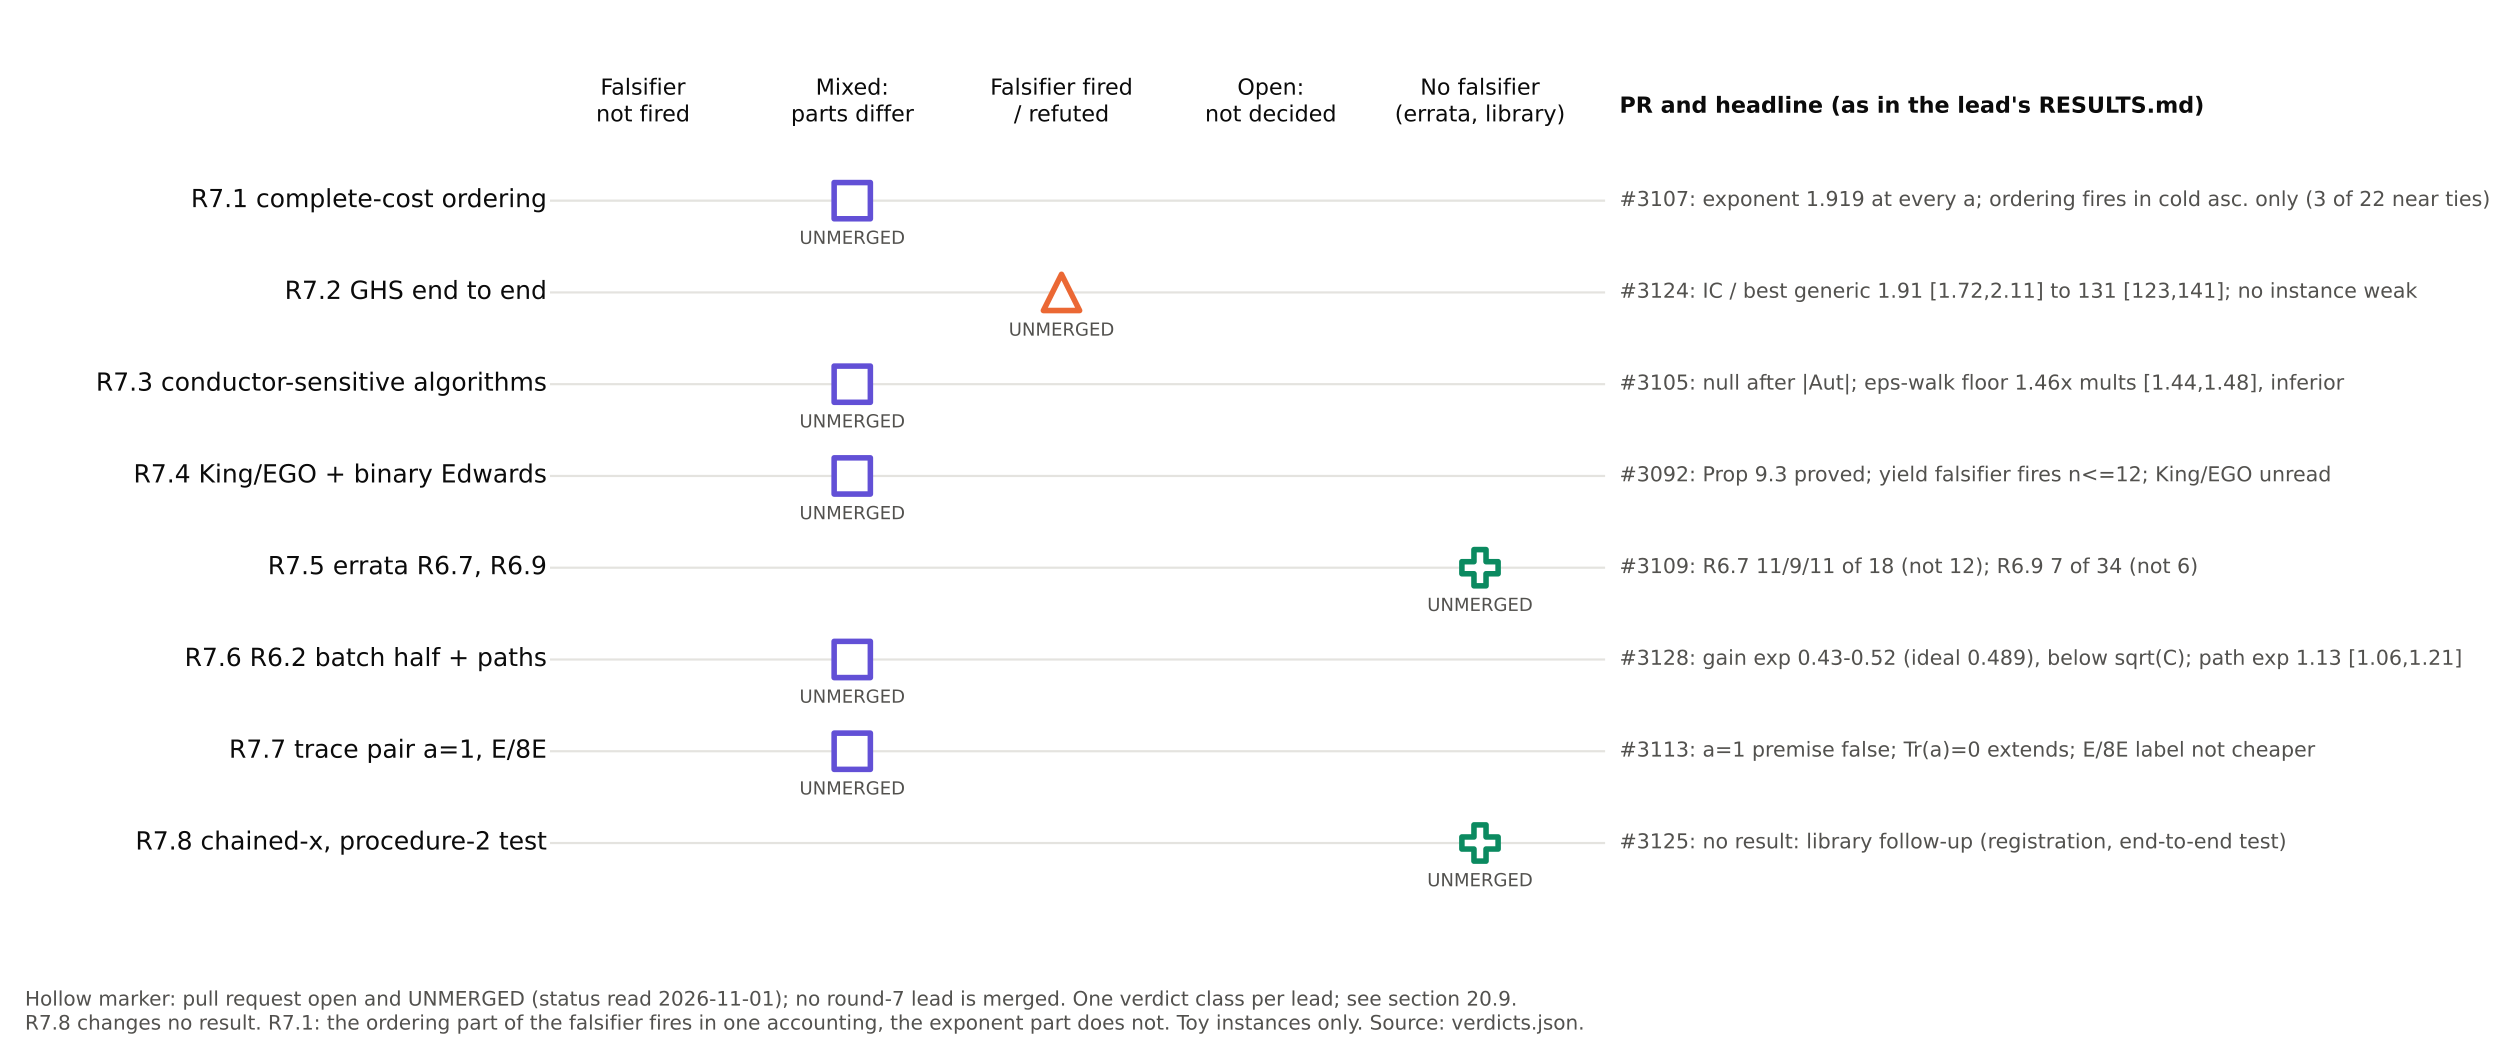
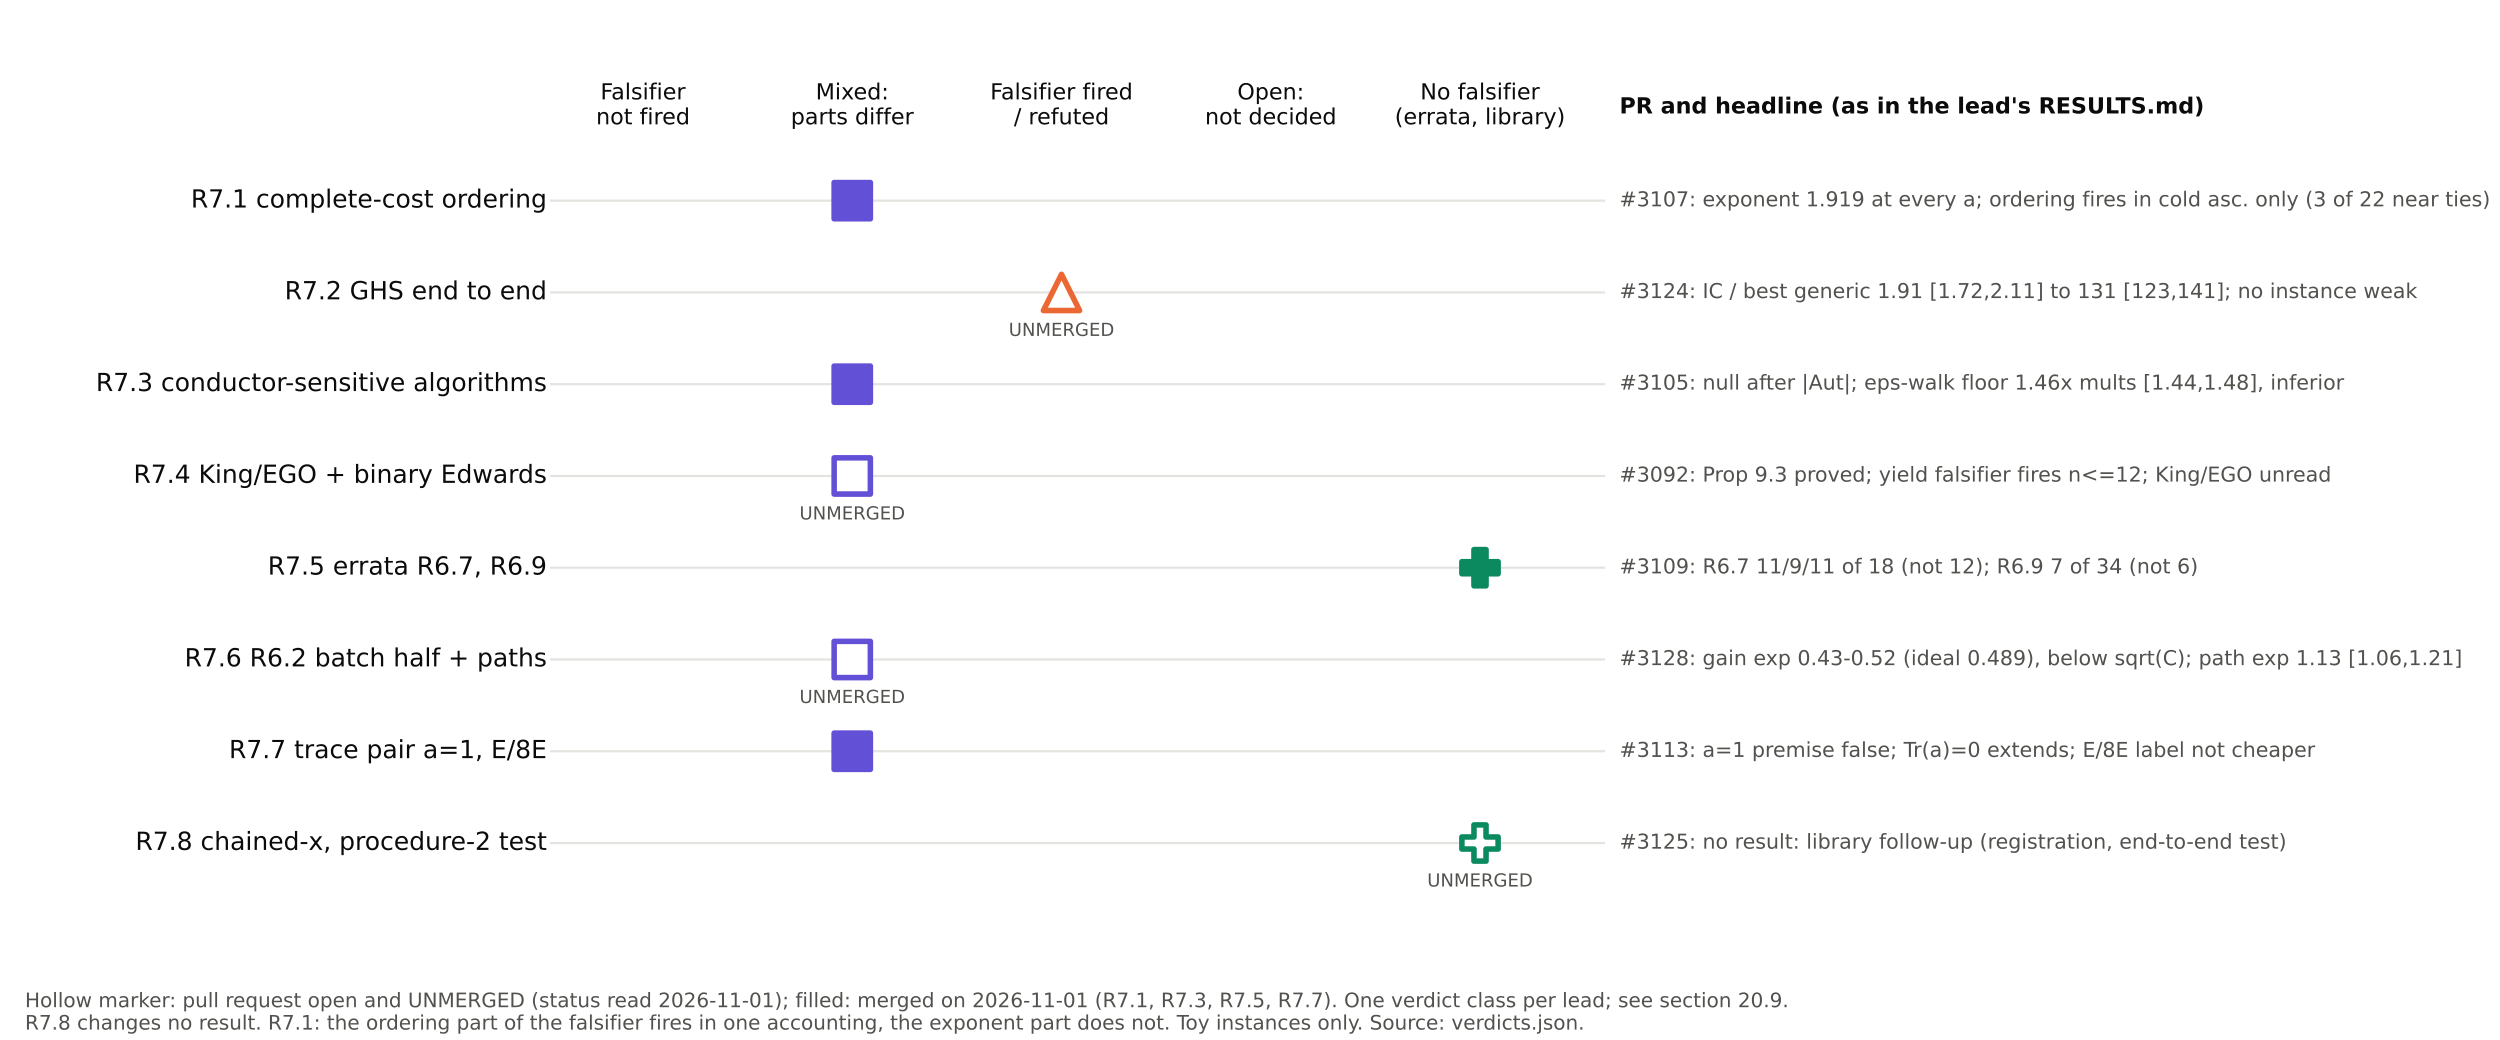
<svg xmlns="http://www.w3.org/2000/svg" xmlns:xlink="http://www.w3.org/1999/xlink" width="900pt" height="374.4pt" viewBox="0 0 900 374.4" version="1.1">
  <defs>
    <style type="text/css">*{stroke-linejoin: round; stroke-linecap: butt}</style>
  </defs>
  <g id="figure_1">
    <g id="patch_1">
      <path d="M 0 374.4  L 900 374.4  L 900 0  L 0 0  z " style="fill: #ffffff" />
    </g>
    <g id="axes_1">
      <g id="patch_2">
        <path d="M 198 333.216  L 895.5 333.216  L 895.5 52.416  L 198 52.416  z " style="fill: #ffffff" />
      </g>
      <g id="line2d_1">
-         <path d="M 198 72.237  L 577.44 72.237  " clip-path="url(#p57167061d7)" style="fill: none; stroke: #e4e3df; stroke-width: 0.8; stroke-linecap: square" />
+         <path d="M 198 72.237  L 577.44 72.237  " clip-path="url(#p1397fd60ad)" style="fill: none; stroke: #e4e3df; stroke-width: 0.8; stroke-linecap: square" />
      </g>
      <g id="line2d_2">
-         <path d="M 198 105.272  L 577.44 105.272  " clip-path="url(#p57167061d7)" style="fill: none; stroke: #e4e3df; stroke-width: 0.8; stroke-linecap: square" />
+         <path d="M 198 105.272  L 577.44 105.272  " clip-path="url(#p1397fd60ad)" style="fill: none; stroke: #e4e3df; stroke-width: 0.8; stroke-linecap: square" />
      </g>
      <g id="line2d_3">
-         <path d="M 198 138.308  L 577.44 138.308  " clip-path="url(#p57167061d7)" style="fill: none; stroke: #e4e3df; stroke-width: 0.8; stroke-linecap: square" />
+         <path d="M 198 138.308  L 577.44 138.308  " clip-path="url(#p1397fd60ad)" style="fill: none; stroke: #e4e3df; stroke-width: 0.8; stroke-linecap: square" />
      </g>
      <g id="line2d_4">
-         <path d="M 198 171.343  L 577.44 171.343  " clip-path="url(#p57167061d7)" style="fill: none; stroke: #e4e3df; stroke-width: 0.8; stroke-linecap: square" />
+         <path d="M 198 171.343  L 577.44 171.343  " clip-path="url(#p1397fd60ad)" style="fill: none; stroke: #e4e3df; stroke-width: 0.8; stroke-linecap: square" />
      </g>
      <g id="line2d_5">
-         <path d="M 198 204.378  L 577.44 204.378  " clip-path="url(#p57167061d7)" style="fill: none; stroke: #e4e3df; stroke-width: 0.8; stroke-linecap: square" />
+         <path d="M 198 204.378  L 577.44 204.378  " clip-path="url(#p1397fd60ad)" style="fill: none; stroke: #e4e3df; stroke-width: 0.8; stroke-linecap: square" />
      </g>
      <g id="line2d_6">
-         <path d="M 198 237.414  L 577.44 237.414  " clip-path="url(#p57167061d7)" style="fill: none; stroke: #e4e3df; stroke-width: 0.8; stroke-linecap: square" />
+         <path d="M 198 237.414  L 577.44 237.414  " clip-path="url(#p1397fd60ad)" style="fill: none; stroke: #e4e3df; stroke-width: 0.8; stroke-linecap: square" />
      </g>
      <g id="line2d_7">
-         <path d="M 198 270.449  L 577.44 270.449  " clip-path="url(#p57167061d7)" style="fill: none; stroke: #e4e3df; stroke-width: 0.8; stroke-linecap: square" />
+         <path d="M 198 270.449  L 577.44 270.449  " clip-path="url(#p1397fd60ad)" style="fill: none; stroke: #e4e3df; stroke-width: 0.8; stroke-linecap: square" />
      </g>
      <g id="line2d_8">
-         <path d="M 198 303.484  L 577.44 303.484  " clip-path="url(#p57167061d7)" style="fill: none; stroke: #e4e3df; stroke-width: 0.8; stroke-linecap: square" />
+         <path d="M 198 303.484  L 577.44 303.484  " clip-path="url(#p1397fd60ad)" style="fill: none; stroke: #e4e3df; stroke-width: 0.8; stroke-linecap: square" />
      </g>
      <g id="matplotlib.axis_1">
        <g id="xtick_1">
          <g id="line2d_9" />
          <g id="text_1">
-             <text style="font-size: 8px; font-family: 'DejaVu Sans'; fill: #0b0b0b" transform="translate(216.1637 34.09116)">Falsifier</text>
-             <text style="font-size: 8px; font-family: 'DejaVu Sans'; fill: #0b0b0b" transform="translate(214.5819 43.69334)">not fired</text>
+             <text style="fill: #0b0b0b; font: 8px 'DejaVu Sans'" transform="translate(216.1619 35.794)">Falsifier</text>
+             <text style="fill: #0b0b0b; font: 8px 'DejaVu Sans'" transform="translate(214.5838 44.75225)">not fired</text>
          </g>
        </g>
        <g id="xtick_2">
          <g id="line2d_10" />
          <g id="text_2">
-             <text style="font-size: 8px; font-family: 'DejaVu Sans'; fill: #0b0b0b" transform="translate(293.655 34.09116)">Mixed:</text>
-             <text style="font-size: 8px; font-family: 'DejaVu Sans'; fill: #0b0b0b" transform="translate(284.74 43.69334)">parts differ</text>
+             <text style="fill: #0b0b0b; font: 8px 'DejaVu Sans'" transform="translate(293.6569 35.794)">Mixed:</text>
+             <text style="fill: #0b0b0b; font: 8px 'DejaVu Sans'" transform="translate(284.6794 44.75225)">parts differ</text>
          </g>
        </g>
        <g id="xtick_3">
          <g id="line2d_11" />
          <g id="text_3">
-             <text style="font-size: 8px; font-family: 'DejaVu Sans'; fill: #0b0b0b" transform="translate(356.4762 34.09116)">Falsifier fired</text>
-             <text style="font-size: 8px; font-family: 'DejaVu Sans'; fill: #0b0b0b" transform="translate(364.9919 43.69334)">/ refuted</text>
+             <text style="fill: #0b0b0b; font: 8px 'DejaVu Sans'" transform="translate(356.4762 35.794)">Falsifier fired</text>
+             <text style="fill: #0b0b0b; font: 8px 'DejaVu Sans'" transform="translate(364.9937 44.75225)">/ refuted</text>
          </g>
        </g>
        <g id="xtick_4">
          <g id="line2d_12" />
          <g id="text_4">
-             <text style="font-size: 8px; font-family: 'DejaVu Sans'; fill: #0b0b0b" transform="translate(445.4381 34.09116)">Open:</text>
-             <text style="font-size: 8px; font-family: 'DejaVu Sans'; fill: #0b0b0b" transform="translate(433.7969 43.69334)">not decided</text>
+             <text style="fill: #0b0b0b; font: 8px 'DejaVu Sans'" transform="translate(445.4381 35.794)">Open:</text>
+             <text style="fill: #0b0b0b; font: 8px 'DejaVu Sans'" transform="translate(433.7969 44.75225)">not decided</text>
          </g>
        </g>
        <g id="xtick_5">
          <g id="line2d_13" />
          <g id="text_5">
-             <text style="font-size: 8px; font-family: 'DejaVu Sans'; fill: #0b0b0b" transform="translate(511.2981 34.09116)">No falsifier</text>
-             <text style="font-size: 8px; font-family: 'DejaVu Sans'; fill: #0b0b0b" transform="translate(502.1162 43.69334)">(errata, library)</text>
+             <text style="fill: #0b0b0b; font: 8px 'DejaVu Sans'" transform="translate(511.2981 35.794)">No falsifier</text>
+             <text style="fill: #0b0b0b; font: 8px 'DejaVu Sans'" transform="translate(502.1162 44.75225)">(errata, library)</text>
          </g>
        </g>
      </g>
      <g id="matplotlib.axis_2" />
      <g id="PathCollection_1">
        <defs>
-           <path id="ma7b7e33057" d="M -6.519 6.519  L 6.519 6.519  L 6.519 -6.519  L -6.519 -6.519  z " style="stroke: #6250d6; stroke-width: 2" />
-         </defs>
-         <g clip-path="url(#p57167061d7)">
-           <use xlink:href="#ma7b7e33057" x="306.81" y="72.237" style="fill: #ffffff; stroke: #6250d6; stroke-width: 2" />
+           <path id="m70e79da5e2" d="M -6.519 6.519  L 6.519 6.519  L 6.519 -6.519  L -6.519 -6.519  z " style="stroke: #6250d6; stroke-width: 2" />
+         </defs>
+         <g clip-path="url(#p1397fd60ad)">
+           <use xlink:href="#m70e79da5e2" x="306.81" y="72.237" style="fill: #6250d6; stroke: #6250d6; stroke-width: 2" />
        </g>
      </g>
      <g id="text_6">
-         <text style="font-size: 6.5px; font-family: 'DejaVu Sans'; text-anchor: middle; fill: #52514e" x="306.81" y="87.8" transform="rotate(-0 306.81 87.80048)">UNMERGED</text>
+         <text style="fill: #0b0b0b; font: 9px 'DejaVu Sans'; text-anchor: end" x="196.884" y="74.721" transform="rotate(-0 196.884 74.72061)">R7.1  complete-cost ordering</text>
      </g>
      <g id="text_7">
-         <text style="font-size: 9px; font-family: 'DejaVu Sans'; text-anchor: end; fill: #0b0b0b" x="196.884" y="74.575" transform="rotate(-0 196.884 74.57542)">R7.1  complete-cost ordering</text>
+         <text style="fill: #52514e; font: 7.4px 'DejaVu Sans'; text-anchor: start" x="583.02" y="74.279" transform="rotate(-0 583.02 74.27911)">#3107: exponent 1.919 at every a; ordering fires in cold asc. only (3 of 22 near ties)</text>
+       </g>
+       <g id="PathCollection_2">
+         <defs>
+           <path id="m5000a175ca" d="M 0 -6.519  L -6.519 6.519  L 6.519 6.519  z " style="stroke: #eb6834; stroke-width: 2" />
+         </defs>
+         <g clip-path="url(#p1397fd60ad)">
+           <use xlink:href="#m5000a175ca" x="382.14" y="105.272" style="fill: #ffffff; stroke: #eb6834; stroke-width: 2" />
+         </g>
      </g>
      <g id="text_8">
-         <text style="font-size: 7.4px; font-family: 'DejaVu Sans'; text-anchor: start; fill: #52514e" x="583.02" y="74.16" transform="rotate(-0 583.02 74.15973)">#3107: exponent 1.919 at every a; ordering fires in cold asc. only (3 of 22 near ties)</text>
-       </g>
-       <g id="PathCollection_2">
-         <defs>
-           <path id="mb38ceb7445" d="M 0 -6.519  L -6.519 6.519  L 6.519 6.519  z " style="stroke: #eb6834; stroke-width: 2" />
-         </defs>
-         <g clip-path="url(#p57167061d7)">
-           <use xlink:href="#mb38ceb7445" x="382.14" y="105.272" style="fill: #ffffff; stroke: #eb6834; stroke-width: 2" />
-         </g>
+         <text style="fill: #52514e; font: 6.5px 'DejaVu Sans'; text-anchor: middle" x="382.14" y="120.941" transform="rotate(-0 382.14 120.9409)">UNMERGED</text>
      </g>
      <g id="text_9">
-         <text style="font-size: 6.5px; font-family: 'DejaVu Sans'; text-anchor: middle; fill: #52514e" x="382.14" y="120.836" transform="rotate(-0 382.14 120.8358)">UNMERGED</text>
+         <text style="fill: #0b0b0b; font: 9px 'DejaVu Sans'; text-anchor: end" x="196.884" y="107.756" transform="rotate(-0 196.884 107.7559)">R7.2  GHS end to end</text>
      </g>
      <g id="text_10">
-         <text style="font-size: 9px; font-family: 'DejaVu Sans'; text-anchor: end; fill: #0b0b0b" x="196.884" y="107.611" transform="rotate(-0 196.884 107.6107)">R7.2  GHS end to end</text>
+         <text style="fill: #52514e; font: 7.4px 'DejaVu Sans'; text-anchor: start" x="583.02" y="107.314" transform="rotate(-0 583.02 107.3144)">#3124: IC / best generic 1.91 [1.72,2.11] to 131 [123,141]; no instance weak</text>
+       </g>
+       <g id="PathCollection_3">
+         <g clip-path="url(#p1397fd60ad)">
+           <use xlink:href="#m70e79da5e2" x="306.81" y="138.308" style="fill: #6250d6; stroke: #6250d6; stroke-width: 2" />
+         </g>
      </g>
      <g id="text_11">
-         <text style="font-size: 7.4px; font-family: 'DejaVu Sans'; text-anchor: start; fill: #52514e" x="583.02" y="107.195" transform="rotate(-0 583.02 107.195)">#3124: IC / best generic 1.91 [1.72,2.11] to 131 [123,141]; no instance weak</text>
-       </g>
-       <g id="PathCollection_3">
-         <g clip-path="url(#p57167061d7)">
-           <use xlink:href="#ma7b7e33057" x="306.81" y="138.308" style="fill: #ffffff; stroke: #6250d6; stroke-width: 2" />
-         </g>
+         <text style="fill: #0b0b0b; font: 9px 'DejaVu Sans'; text-anchor: end" x="196.884" y="140.791" transform="rotate(-0 196.884 140.7912)">R7.3  conductor-sensitive algorithms</text>
      </g>
      <g id="text_12">
-         <text style="font-size: 6.5px; font-family: 'DejaVu Sans'; text-anchor: middle; fill: #52514e" x="306.81" y="153.871" transform="rotate(-0 306.81 153.8711)">UNMERGED</text>
+         <text style="fill: #52514e; font: 7.4px 'DejaVu Sans'; text-anchor: start" x="583.02" y="140.263" transform="rotate(-0 583.02 140.263)">#3105: null after |Aut|; eps-walk floor 1.46x mults [1.44,1.48], inferior</text>
+       </g>
+       <g id="PathCollection_4">
+         <defs>
+           <path id="m0e17ccc01a" d="M -6.519 6.519  L 6.519 6.519  L 6.519 -6.519  L -6.519 -6.519  z " style="stroke: #6250d6; stroke-width: 2" />
+         </defs>
+         <g clip-path="url(#p1397fd60ad)">
+           <use xlink:href="#m0e17ccc01a" x="306.81" y="171.343" style="fill: #ffffff; stroke: #6250d6; stroke-width: 2" />
+         </g>
      </g>
      <g id="text_13">
-         <text style="font-size: 9px; font-family: 'DejaVu Sans'; text-anchor: end; fill: #0b0b0b" x="196.884" y="140.646" transform="rotate(-0 196.884 140.646)">R7.3  conductor-sensitive algorithms</text>
+         <text style="fill: #52514e; font: 6.5px 'DejaVu Sans'; text-anchor: middle" x="306.81" y="187.011" transform="rotate(-0 306.81 187.0115)">UNMERGED</text>
      </g>
      <g id="text_14">
-         <text style="font-size: 7.4px; font-family: 'DejaVu Sans'; text-anchor: start; fill: #52514e" x="583.02" y="140.247" transform="rotate(-0 583.02 140.2465)">#3105: null after |Aut|; eps-walk floor 1.46x mults [1.44,1.48], inferior</text>
-       </g>
-       <g id="PathCollection_4">
-         <g clip-path="url(#p57167061d7)">
-           <use xlink:href="#ma7b7e33057" x="306.81" y="171.343" style="fill: #ffffff; stroke: #6250d6; stroke-width: 2" />
-         </g>
+         <text style="fill: #0b0b0b; font: 9px 'DejaVu Sans'; text-anchor: end" x="196.884" y="173.826" transform="rotate(-0 196.884 173.8265)">R7.4  King/EGO + binary Edwards</text>
      </g>
      <g id="text_15">
-         <text style="font-size: 6.5px; font-family: 'DejaVu Sans'; text-anchor: middle; fill: #52514e" x="306.81" y="186.906" transform="rotate(-0 306.81 186.9064)">UNMERGED</text>
+         <text style="fill: #52514e; font: 7.4px 'DejaVu Sans'; text-anchor: start" x="583.02" y="173.385" transform="rotate(-0 583.02 173.385)">#3092: Prop 9.3 proved; yield falsifier fires n&lt;=12; King/EGO unread</text>
+       </g>
+       <g id="PathCollection_5">
+         <defs>
+           <path id="m8b25df175c" d="M -2.173 6.519  L 2.173 6.519  L 2.173 2.173  L 6.519 2.173  L 6.519 -2.173  L 2.173 -2.173  L 2.173 -6.519  L -2.173 -6.519  L -2.173 -2.173  L -6.519 -2.173  L -6.519 2.173  L -2.173 2.173  z " style="stroke: #0b8a60; stroke-width: 2" />
+         </defs>
+         <g clip-path="url(#p1397fd60ad)">
+           <use xlink:href="#m8b25df175c" x="532.8" y="204.378" style="fill: #0b8a60; stroke: #0b8a60; stroke-width: 2" />
+         </g>
      </g>
      <g id="text_16">
-         <text style="font-size: 9px; font-family: 'DejaVu Sans'; text-anchor: end; fill: #0b0b0b" x="196.884" y="173.681" transform="rotate(-0 196.884 173.6813)">R7.4  King/EGO + binary Edwards</text>
+         <text style="fill: #0b0b0b; font: 9px 'DejaVu Sans'; text-anchor: end" x="196.884" y="206.862" transform="rotate(-0 196.884 206.8618)">R7.5  errata R6.7, R6.9</text>
      </g>
      <g id="text_17">
-         <text style="font-size: 7.4px; font-family: 'DejaVu Sans'; text-anchor: start; fill: #52514e" x="583.02" y="173.266" transform="rotate(-0 583.02 173.2656)">#3092: Prop 9.3 proved; yield falsifier fires n&lt;=12; King/EGO unread</text>
-       </g>
-       <g id="PathCollection_5">
-         <defs>
-           <path id="mcde18d8ea3" d="M -2.173 6.519  L 2.173 6.519  L 2.173 2.173  L 6.519 2.173  L 6.519 -2.173  L 2.173 -2.173  L 2.173 -6.519  L -2.173 -6.519  L -2.173 -2.173  L -6.519 -2.173  L -6.519 2.173  L -2.173 2.173  z " style="stroke: #0b8a60; stroke-width: 2" />
-         </defs>
-         <g clip-path="url(#p57167061d7)">
-           <use xlink:href="#mcde18d8ea3" x="532.8" y="204.378" style="fill: #ffffff; stroke: #0b8a60; stroke-width: 2" />
+         <text style="fill: #52514e; font: 7.4px 'DejaVu Sans'; text-anchor: start" x="583.02" y="206.42" transform="rotate(-0 583.02 206.4203)">#3109: R6.7 11/9/11 of 18 (not 12); R6.9 7 of 34 (not 6)</text>
+       </g>
+       <g id="PathCollection_6">
+         <g clip-path="url(#p1397fd60ad)">
+           <use xlink:href="#m0e17ccc01a" x="306.81" y="237.414" style="fill: #ffffff; stroke: #6250d6; stroke-width: 2" />
        </g>
      </g>
      <g id="text_18">
-         <text style="font-size: 6.5px; font-family: 'DejaVu Sans'; text-anchor: middle; fill: #52514e" x="532.8" y="219.942" transform="rotate(-0 532.8 219.9417)">UNMERGED</text>
+         <text style="fill: #52514e; font: 6.5px 'DejaVu Sans'; text-anchor: middle" x="306.81" y="253.082" transform="rotate(-0 306.81 253.0821)">UNMERGED</text>
      </g>
      <g id="text_19">
-         <text style="font-size: 9px; font-family: 'DejaVu Sans'; text-anchor: end; fill: #0b0b0b" x="196.884" y="206.716" transform="rotate(-0 196.884 206.7162)">R7.5  errata R6.7, R6.9</text>
+         <text style="fill: #0b0b0b; font: 9px 'DejaVu Sans'; text-anchor: end" x="196.884" y="239.897" transform="rotate(-0 196.884 239.8971)">R7.6  R6.2 batch half + paths</text>
      </g>
      <g id="text_20">
-         <text style="font-size: 7.4px; font-family: 'DejaVu Sans'; text-anchor: start; fill: #52514e" x="583.02" y="206.301" transform="rotate(-0 583.02 206.3009)">#3109: R6.7 11/9/11 of 18 (not 12); R6.9 7 of 34 (not 6)</text>
-       </g>
-       <g id="PathCollection_6">
-         <g clip-path="url(#p57167061d7)">
-           <use xlink:href="#ma7b7e33057" x="306.81" y="237.414" style="fill: #ffffff; stroke: #6250d6; stroke-width: 2" />
+         <text style="fill: #52514e; font: 7.4px 'DejaVu Sans'; text-anchor: start" x="583.02" y="239.456" transform="rotate(-0 583.02 239.4556)">#3128: gain exp 0.43-0.52 (ideal 0.489), below sqrt(C); path exp 1.13 [1.06,1.21]</text>
+       </g>
+       <g id="PathCollection_7">
+         <g clip-path="url(#p1397fd60ad)">
+           <use xlink:href="#m70e79da5e2" x="306.81" y="270.449" style="fill: #6250d6; stroke: #6250d6; stroke-width: 2" />
        </g>
      </g>
      <g id="text_21">
-         <text style="font-size: 6.5px; font-family: 'DejaVu Sans'; text-anchor: middle; fill: #52514e" x="306.81" y="252.977" transform="rotate(-0 306.81 252.9769)">UNMERGED</text>
+         <text style="fill: #0b0b0b; font: 9px 'DejaVu Sans'; text-anchor: end" x="196.884" y="272.932" transform="rotate(-0 196.884 272.9324)">R7.7  trace pair a=1, E/8E</text>
      </g>
      <g id="text_22">
-         <text style="font-size: 9px; font-family: 'DejaVu Sans'; text-anchor: end; fill: #0b0b0b" x="196.884" y="239.752" transform="rotate(-0 196.884 239.7519)">R7.6  R6.2 batch half + paths</text>
+         <text style="fill: #52514e; font: 7.4px 'DejaVu Sans'; text-anchor: start" x="583.02" y="272.491" transform="rotate(-0 583.02 272.4909)">#3113: a=1 premise false; Tr(a)=0 extends; E/8E label not cheaper</text>
+       </g>
+       <g id="PathCollection_8">
+         <defs>
+           <path id="mf6d6025670" d="M -2.173 6.519  L 2.173 6.519  L 2.173 2.173  L 6.519 2.173  L 6.519 -2.173  L 2.173 -2.173  L 2.173 -6.519  L -2.173 -6.519  L -2.173 -2.173  L -6.519 -2.173  L -6.519 2.173  L -2.173 2.173  z " style="stroke: #0b8a60; stroke-width: 2" />
+         </defs>
+         <g clip-path="url(#p1397fd60ad)">
+           <use xlink:href="#mf6d6025670" x="532.8" y="303.484" style="fill: #ffffff; stroke: #0b8a60; stroke-width: 2" />
+         </g>
      </g>
      <g id="text_23">
-         <text style="font-size: 7.4px; font-family: 'DejaVu Sans'; text-anchor: start; fill: #52514e" x="583.02" y="239.336" transform="rotate(-0 583.02 239.3362)">#3128: gain exp 0.43-0.52 (ideal 0.489), below sqrt(C); path exp 1.13 [1.06,1.21]</text>
-       </g>
-       <g id="PathCollection_7">
-         <g clip-path="url(#p57167061d7)">
-           <use xlink:href="#ma7b7e33057" x="306.81" y="270.449" style="fill: #ffffff; stroke: #6250d6; stroke-width: 2" />
-         </g>
+         <text style="fill: #52514e; font: 6.5px 'DejaVu Sans'; text-anchor: middle" x="532.8" y="319.153" transform="rotate(-0 532.8 319.1527)">UNMERGED</text>
      </g>
      <g id="text_24">
-         <text style="font-size: 6.5px; font-family: 'DejaVu Sans'; text-anchor: middle; fill: #52514e" x="306.81" y="286.012" transform="rotate(-0 306.81 286.0122)">UNMERGED</text>
+         <text style="fill: #0b0b0b; font: 9px 'DejaVu Sans'; text-anchor: end" x="196.884" y="305.968" transform="rotate(-0 196.884 305.9677)">R7.8  chained-x, procedure-2 test</text>
      </g>
      <g id="text_25">
-         <text style="font-size: 9px; font-family: 'DejaVu Sans'; text-anchor: end; fill: #0b0b0b" x="196.884" y="272.787" transform="rotate(-0 196.884 272.7872)">R7.7  trace pair a=1, E/8E</text>
+         <text style="fill: #52514e; font: 7.4px 'DejaVu Sans'; text-anchor: start" x="583.02" y="305.526" transform="rotate(-0 583.02 305.5262)">#3125: no result: library follow-up (registration, end-to-end test)</text>
      </g>
      <g id="text_26">
-         <text style="font-size: 7.4px; font-family: 'DejaVu Sans'; text-anchor: start; fill: #52514e" x="583.02" y="272.371" transform="rotate(-0 583.02 272.3715)">#3113: a=1 premise false; Tr(a)=0 extends; E/8E label not cheaper</text>
-       </g>
-       <g id="PathCollection_8">
-         <g clip-path="url(#p57167061d7)">
-           <use xlink:href="#mcde18d8ea3" x="532.8" y="303.484" style="fill: #ffffff; stroke: #0b8a60; stroke-width: 2" />
-         </g>
-       </g>
-       <g id="text_27">
-         <text style="font-size: 6.5px; font-family: 'DejaVu Sans'; text-anchor: middle; fill: #52514e" x="532.8" y="319.048" transform="rotate(-0 532.8 319.0475)">UNMERGED</text>
-       </g>
-       <g id="text_28">
-         <text style="font-size: 9px; font-family: 'DejaVu Sans'; text-anchor: end; fill: #0b0b0b" x="196.884" y="305.822" transform="rotate(-0 196.884 305.8225)">R7.8  chained-x, procedure-2 test</text>
-       </g>
-       <g id="text_29">
-         <text style="font-size: 7.4px; font-family: 'DejaVu Sans'; text-anchor: start; fill: #52514e" x="583.02" y="305.407" transform="rotate(-0 583.02 305.4068)">#3125: no result: library follow-up (registration, end-to-end test)</text>
-       </g>
-       <g id="text_30">
-         <text style="font-weight: 700; font-size: 8px; font-family: 'DejaVu Sans'; text-anchor: start; fill: #0b0b0b" x="583.02" y="40.584" transform="rotate(-0 583.02 40.58354)">PR and headline (as in the lead's RESULTS.md)</text>
+         <text style="fill: #0b0b0b; font: 700 8px 'DejaVu Sans'; text-anchor: start" x="583.02" y="40.842" transform="rotate(-0 583.02 40.84166)">PR and headline (as in the lead's RESULTS.md)</text>
      </g>
    </g>
-     <g id="text_31">
-       <text style="font-size: 7.2px; font-family: 'DejaVu Sans'; fill: #52514e" transform="translate(9 362.014)">Hollow marker: pull request open and UNMERGED (status read 2026-11-01); no round-7 lead is merged. One verdict class per lead; see section 20.9.</text>
-       <text style="font-size: 7.2px; font-family: 'DejaVu Sans'; fill: #52514e" transform="translate(9 370.656)">R7.8 changes no result. R7.1: the ordering part of the falsifier fires in one accounting, the exponent part does not. Toy instances only. Source: verdicts.json.</text>
+     <g id="text_27">
+       <text style="fill: #52514e; font: 7.2px 'DejaVu Sans'" transform="translate(9 362.5936)">Hollow marker: pull request open and UNMERGED (status read 2026-11-01); filled: merged on 2026-11-01 (R7.1, R7.3, R7.5, R7.7). One verdict class per lead; see section 20.9.</text>
+       <text style="fill: #52514e; font: 7.2px 'DejaVu Sans'" transform="translate(9 370.656)">R7.8 changes no result. R7.1: the ordering part of the falsifier fires in one accounting, the exponent part does not. Toy instances only. Source: verdicts.json.</text>
    </g>
  </g>
  <defs>
-     <clipPath id="p57167061d7">
+     <clipPath id="p1397fd60ad">
      <rect x="198" y="52.416" width="697.5" height="280.8" />
    </clipPath>
  </defs>
</svg>
